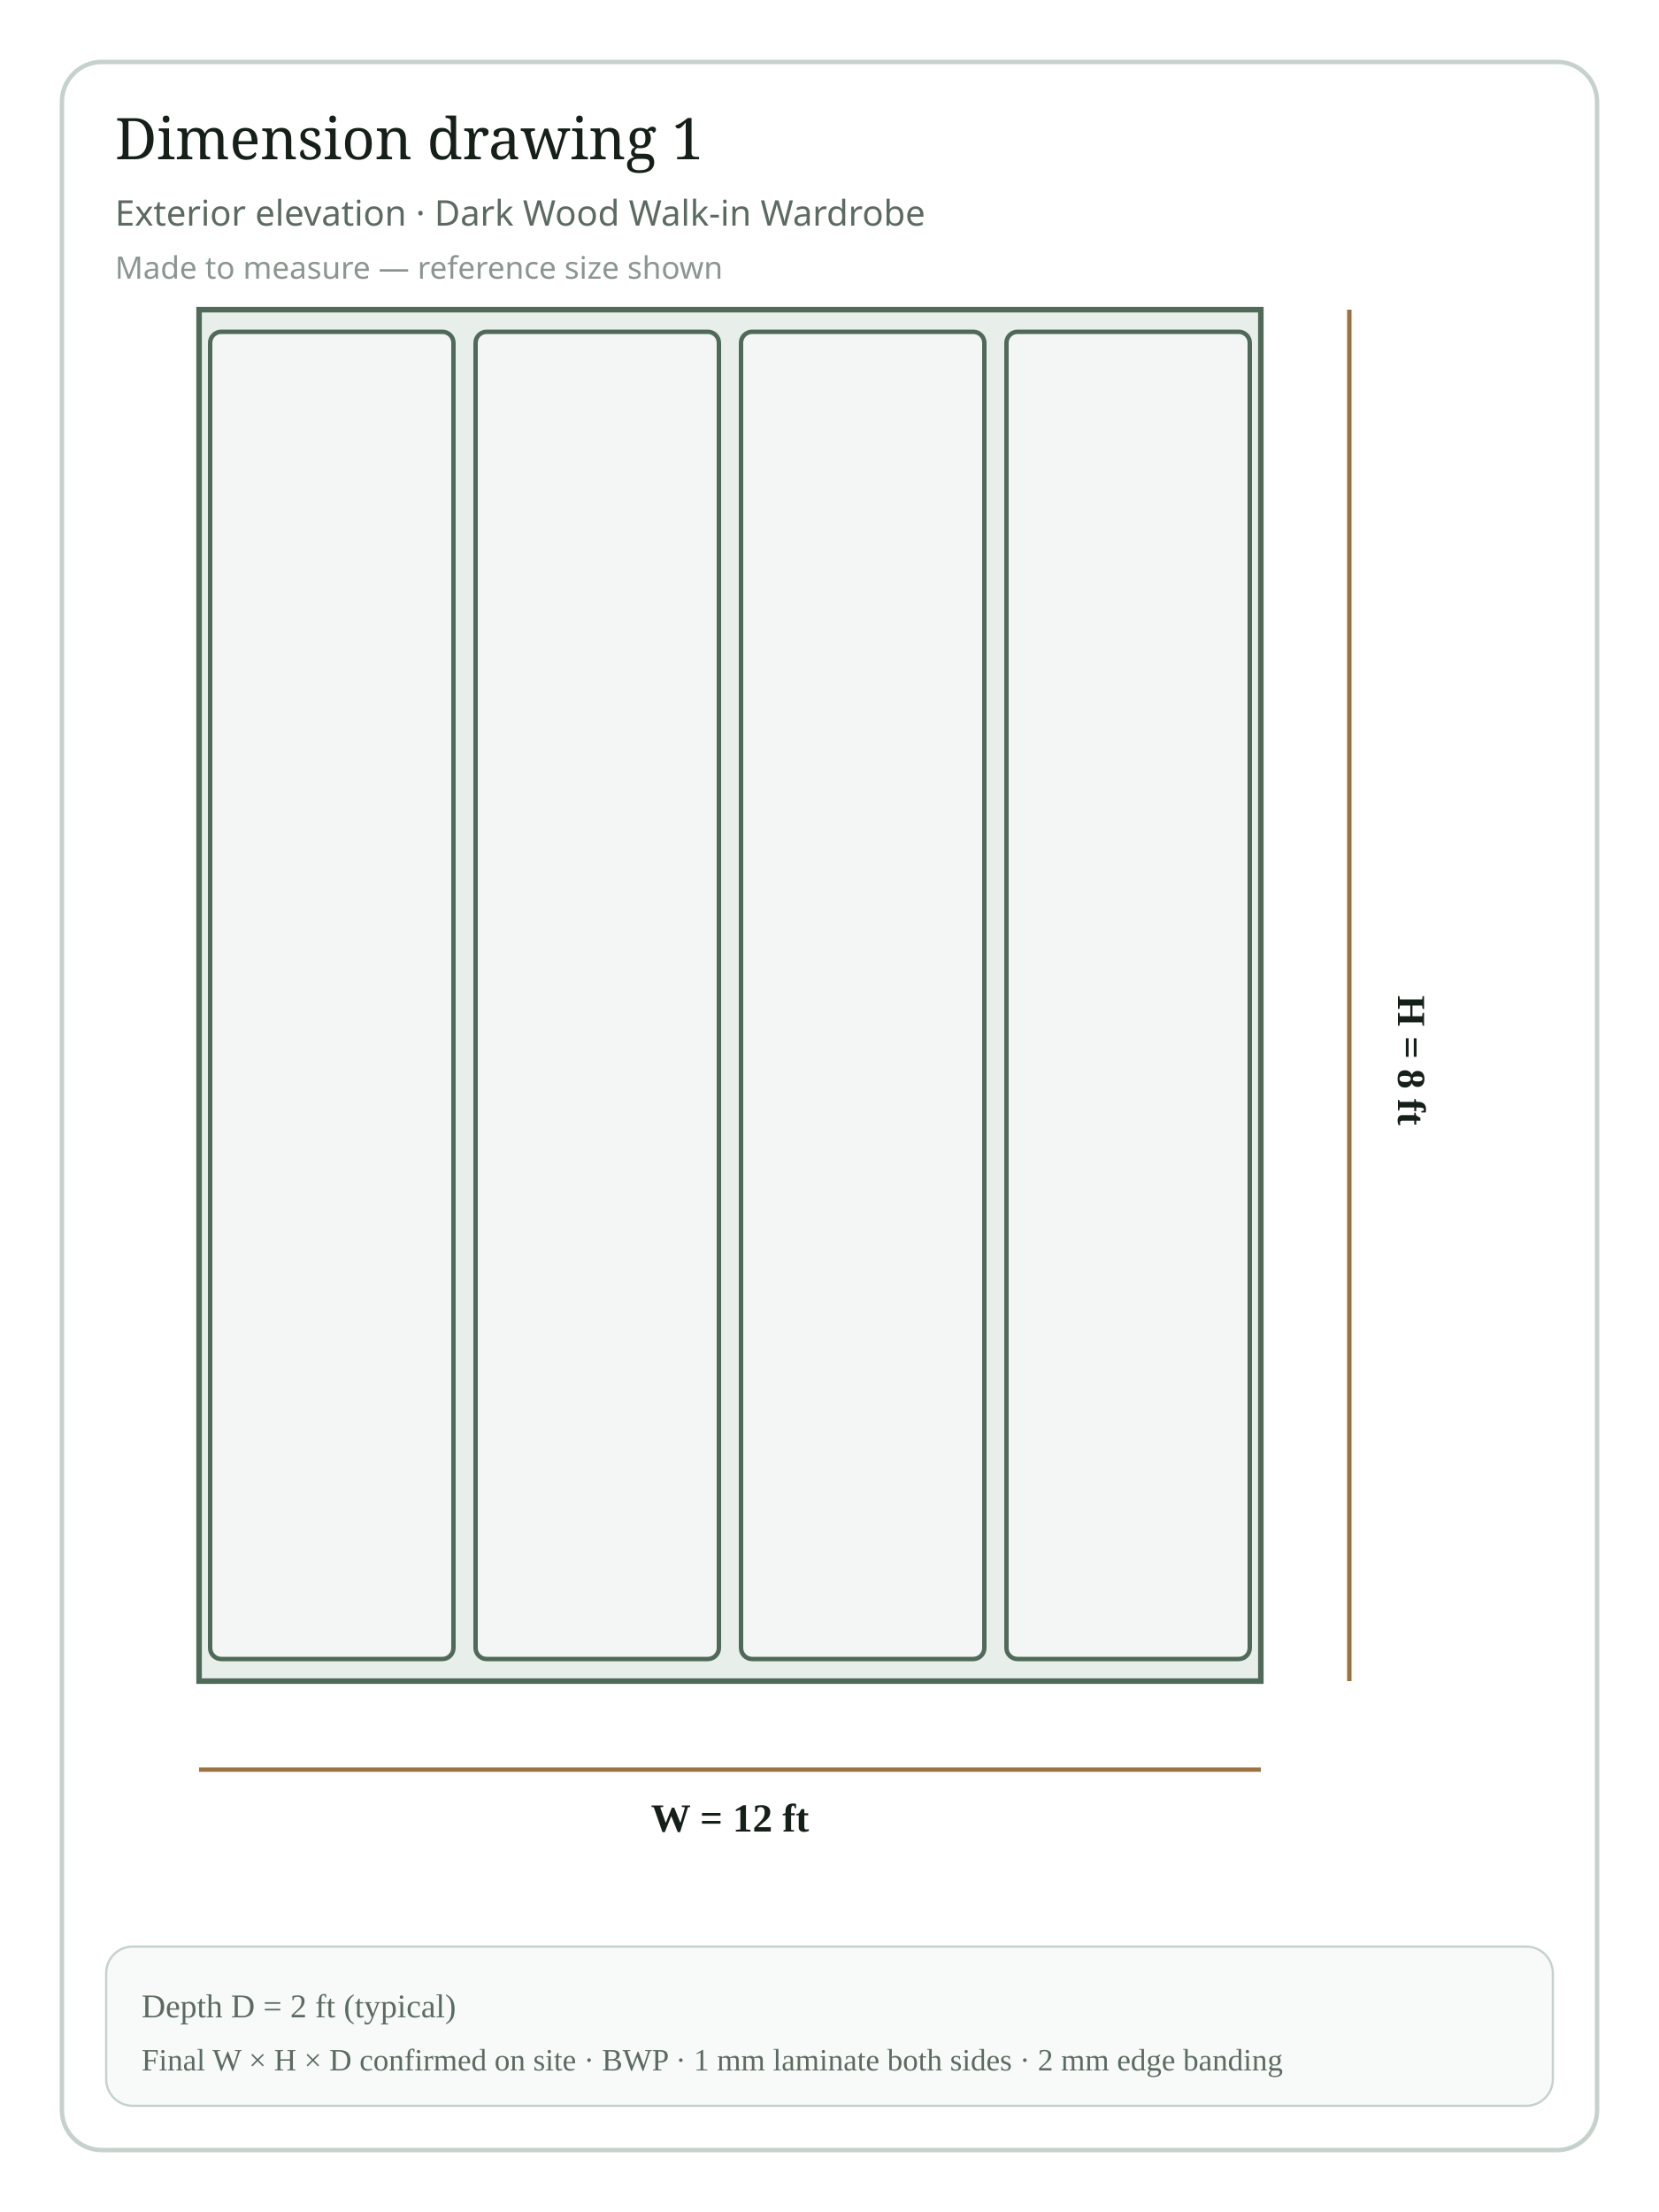
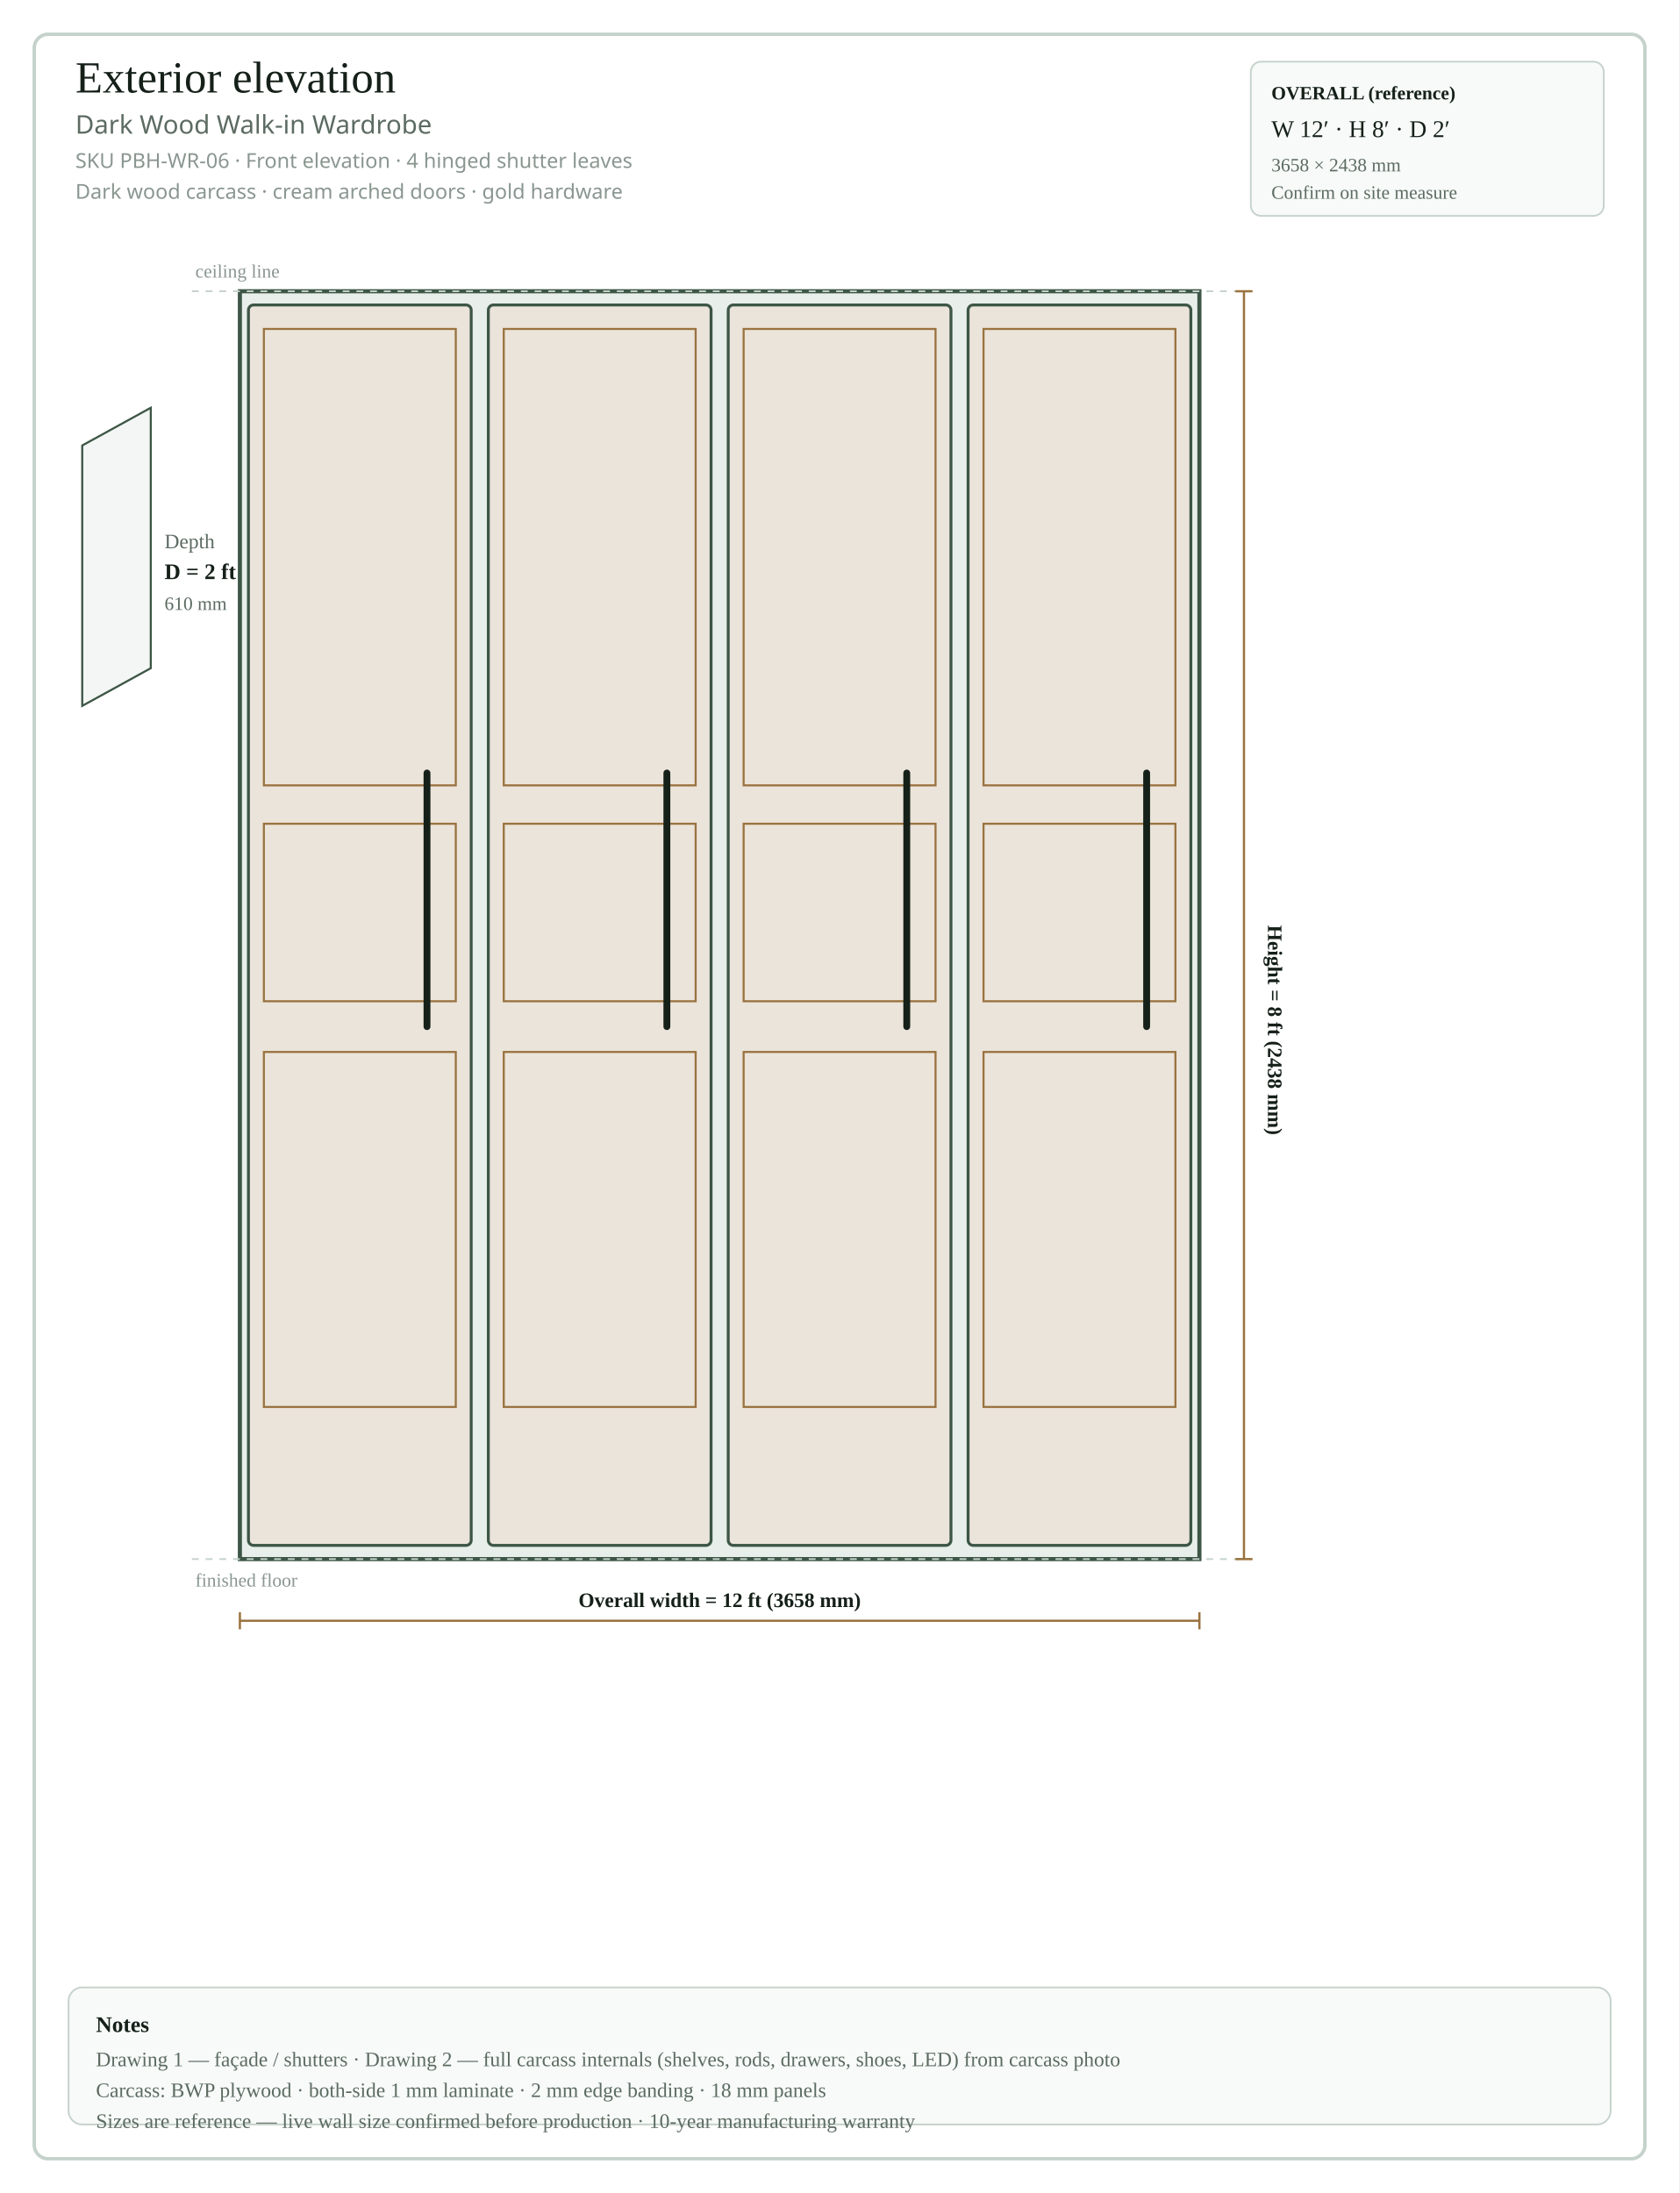
- <svg xmlns="http://www.w3.org/2000/svg" viewBox="0 0 750 1000" width="750" height="1000" preserveAspectRatio="xMidYMid meet" role="img">
-   <rect width="750" height="1000" fill="#ffffff" />
-   <rect x="28" y="28" width="694" height="944" rx="18" fill="#fff" stroke="#c5d2cb" stroke-width="2" />
-   <text x="52" y="72" font-family="Georgia, serif" font-size="26" fill="#152019">Dimension drawing 1</text>
-   <text x="52" y="102" font-family="system-ui,sans-serif" font-size="16" fill="#5c6b62">Exterior elevation · Dark Wood Walk-in Wardrobe</text>
-   <text x="52" y="126" font-family="system-ui,sans-serif" font-size="14" fill="#8a9690">Made to measure — reference size shown</text>
-   <rect x="90" y="140" width="480" height="620" fill="#e8eeea" stroke="#4f6a58" stroke-width="2.5" />
-   <rect x="95" y="150" width="110" height="600" rx="5" fill="#f3f6f4" stroke="#4f6a58" stroke-width="2" />
-   <rect x="215" y="150" width="110" height="600" rx="5" fill="#f3f6f4" stroke="#4f6a58" stroke-width="2" />
-   <rect x="335" y="150" width="110" height="600" rx="5" fill="#f3f6f4" stroke="#4f6a58" stroke-width="2" />
-   <rect x="455" y="150" width="110" height="600" rx="5" fill="#f3f6f4" stroke="#4f6a58" stroke-width="2" />
-   <line x1="90" y1="800" x2="570" y2="800" stroke="#9a7340" stroke-width="2" />
-   <text x="330" y="828" text-anchor="middle" font-size="18" font-weight="700" fill="#152019">W = 12 ft</text>
-   <line x1="610" y1="140" x2="610" y2="760" stroke="#9a7340" stroke-width="2" />
-   <text x="632" y="450" font-size="18" font-weight="700" fill="#152019" transform="rotate(90 632 450)">H = 8 ft</text>
-   <rect x="48" y="880" width="654" height="72" rx="12" fill="#f7faf8" stroke="#c5d2cb" />
-   <text x="64" y="912" font-size="15" fill="#5c6b62">Depth D = 2 ft (typical)</text>
-   <text x="64" y="936" font-size="14" fill="#5c6b62">Final W × H × D confirmed on site · BWP · 1 mm laminate both sides · 2 mm edge banding</text>
+ <svg xmlns="http://www.w3.org/2000/svg" viewBox="0 0 980 1280" width="980" height="1280" preserveAspectRatio="xMidYMid meet" role="img">
+   <rect width="980" height="1280" fill="#ffffff" />
+   <rect x="20" y="20" width="940" height="1240" rx="8" fill="none" stroke="#c5d2cb" stroke-width="2" />
+   <text x="44" y="54" font-family="Georgia, 'Times New Roman', serif" font-size="26" fill="#152019">Exterior elevation</text>
+   <text x="44" y="78" font-family="system-ui,sans-serif" font-size="15" fill="#5c6b62">Dark Wood Walk-in Wardrobe</text>
+   <text x="44" y="98" font-family="system-ui,sans-serif" font-size="12" fill="#8a9690">SKU PBH-WR-06 · Front elevation · 4 hinged shutter leaves</text>
+   <text x="44" y="116" font-family="system-ui,sans-serif" font-size="12" fill="#8a9690">Dark wood carcass · cream arched doors · gold hardware</text>
+   <rect x="730" y="36" width="206" height="90" rx="6" fill="#f7faf8" stroke="#c5d2cb" />
+   <text x="742" y="58" font-size="11" font-weight="700" fill="#152019">OVERALL (reference)</text>
+   <text x="742" y="80" font-size="14" fill="#152019">W 12′ · H 8′ · D 2′</text>
+   <text x="742" y="100" font-size="11" fill="#5c6b62">3658 × 2438 mm</text>
+   <text x="742" y="116" font-size="11" fill="#5c6b62">Confirm on site measure</text>
+   <rect x="140" y="170" width="560" height="740" fill="#e8eeea" stroke="#3d5646" stroke-width="2.4" />
+   <rect x="145" y="178" width="130" height="724" rx="3" fill="#ebe4da" stroke="#3d5646" stroke-width="1.7" />
+   <rect x="154" y="192" width="112" height="266.4" fill="none" stroke="#9a7340" stroke-width="1.2" />
+   <rect x="154" y="480.8" width="112" height="103.6" fill="none" stroke="#9a7340" stroke-width="1.2" />
+   <rect x="154" y="614" width="112" height="207.2" fill="none" stroke="#9a7340" stroke-width="1.2" />
+   <line x1="249.2" y1="451.2" x2="249.2" y2="599.2" stroke="#152019" stroke-width="4" stroke-linecap="round" />
+   <rect x="285" y="178" width="130" height="724" rx="3" fill="#ebe4da" stroke="#3d5646" stroke-width="1.7" />
+   <rect x="294" y="192" width="112" height="266.4" fill="none" stroke="#9a7340" stroke-width="1.2" />
+   <rect x="294" y="480.8" width="112" height="103.6" fill="none" stroke="#9a7340" stroke-width="1.2" />
+   <rect x="294" y="614" width="112" height="207.2" fill="none" stroke="#9a7340" stroke-width="1.2" />
+   <line x1="389.2" y1="451.2" x2="389.2" y2="599.2" stroke="#152019" stroke-width="4" stroke-linecap="round" />
+   <rect x="425" y="178" width="130" height="724" rx="3" fill="#ebe4da" stroke="#3d5646" stroke-width="1.7" />
+   <rect x="434" y="192" width="112" height="266.4" fill="none" stroke="#9a7340" stroke-width="1.2" />
+   <rect x="434" y="480.8" width="112" height="103.6" fill="none" stroke="#9a7340" stroke-width="1.2" />
+   <rect x="434" y="614" width="112" height="207.2" fill="none" stroke="#9a7340" stroke-width="1.2" />
+   <line x1="529.2" y1="451.2" x2="529.2" y2="599.2" stroke="#152019" stroke-width="4" stroke-linecap="round" />
+   <rect x="565" y="178" width="130" height="724" rx="3" fill="#ebe4da" stroke="#3d5646" stroke-width="1.7" />
+   <rect x="574" y="192" width="112" height="266.4" fill="none" stroke="#9a7340" stroke-width="1.2" />
+   <rect x="574" y="480.8" width="112" height="103.6" fill="none" stroke="#9a7340" stroke-width="1.2" />
+   <rect x="574" y="614" width="112" height="207.2" fill="none" stroke="#9a7340" stroke-width="1.2" />
+   <line x1="669.2" y1="451.2" x2="669.2" y2="599.2" stroke="#152019" stroke-width="4" stroke-linecap="round" />
+   <line x1="112" y1="170" x2="728" y2="170" stroke="#c5d2cb" stroke-dasharray="4 4" />
+   <text x="114" y="162" font-size="11" fill="#8a9690">ceiling line</text>
+   <line x1="112" y1="910" x2="728" y2="910" stroke="#c5d2cb" stroke-dasharray="4 4" />
+   <text x="114" y="926" font-size="11" fill="#8a9690">finished floor</text>
+   <line x1="140" y1="946" x2="700" y2="946" stroke="#9a7340" stroke-width="1.3" />
+   <line x1="140" y1="941" x2="140" y2="951" stroke="#9a7340" stroke-width="1.3" />
+   <line x1="700" y1="941" x2="700" y2="951" stroke="#9a7340" stroke-width="1.3" />
+   <text x="420" y="938" text-anchor="middle" font-size="12" font-weight="700" fill="#152019">Overall width = 12 ft (3658 mm)</text>
+   <line x1="726" y1="170" x2="726" y2="910" stroke="#9a7340" stroke-width="1.3" />
+   <line x1="721" y1="170" x2="731" y2="170" stroke="#9a7340" stroke-width="1.3" />
+   <line x1="721" y1="910" x2="731" y2="910" stroke="#9a7340" stroke-width="1.3" />
+   <text x="740" y="540" font-size="12" font-weight="700" fill="#152019" transform="rotate(90 740 540)">Height = 8 ft (2438 mm)</text>
+   <g transform="translate(48, 220)">
+     <polygon points="0,40 40,18 40,170 0,192" fill="#f3f6f4" stroke="#3d5646" stroke-width="1.2" />
+     <text x="48" y="100" font-size="12" fill="#5c6b62">Depth</text>
+     <text x="48" y="118" font-size="13" font-weight="700" fill="#152019">D = 2 ft</text>
+     <text x="48" y="136" font-size="11" fill="#5c6b62">610 mm</text>
+   </g>
+   <rect x="40" y="1160" width="900" height="80" rx="8" fill="#f7faf8" stroke="#c5d2cb" />
+   <text x="56" y="1186" font-size="13" font-weight="700" fill="#152019">Notes</text>
+   <text x="56" y="1206" font-size="12" fill="#5c6b62">Drawing 1 — façade / shutters · Drawing 2 — full carcass internals (shelves, rods, drawers, shoes, LED) from carcass photo</text>
+   <text x="56" y="1224" font-size="12" fill="#5c6b62">Carcass: BWP plywood · both-side 1 mm laminate · 2 mm edge banding · 18 mm panels</text>
+   <text x="56" y="1242" font-size="12" fill="#5c6b62">Sizes are reference — live wall size confirmed before production · 10-year manufacturing warranty</text>
</svg>
